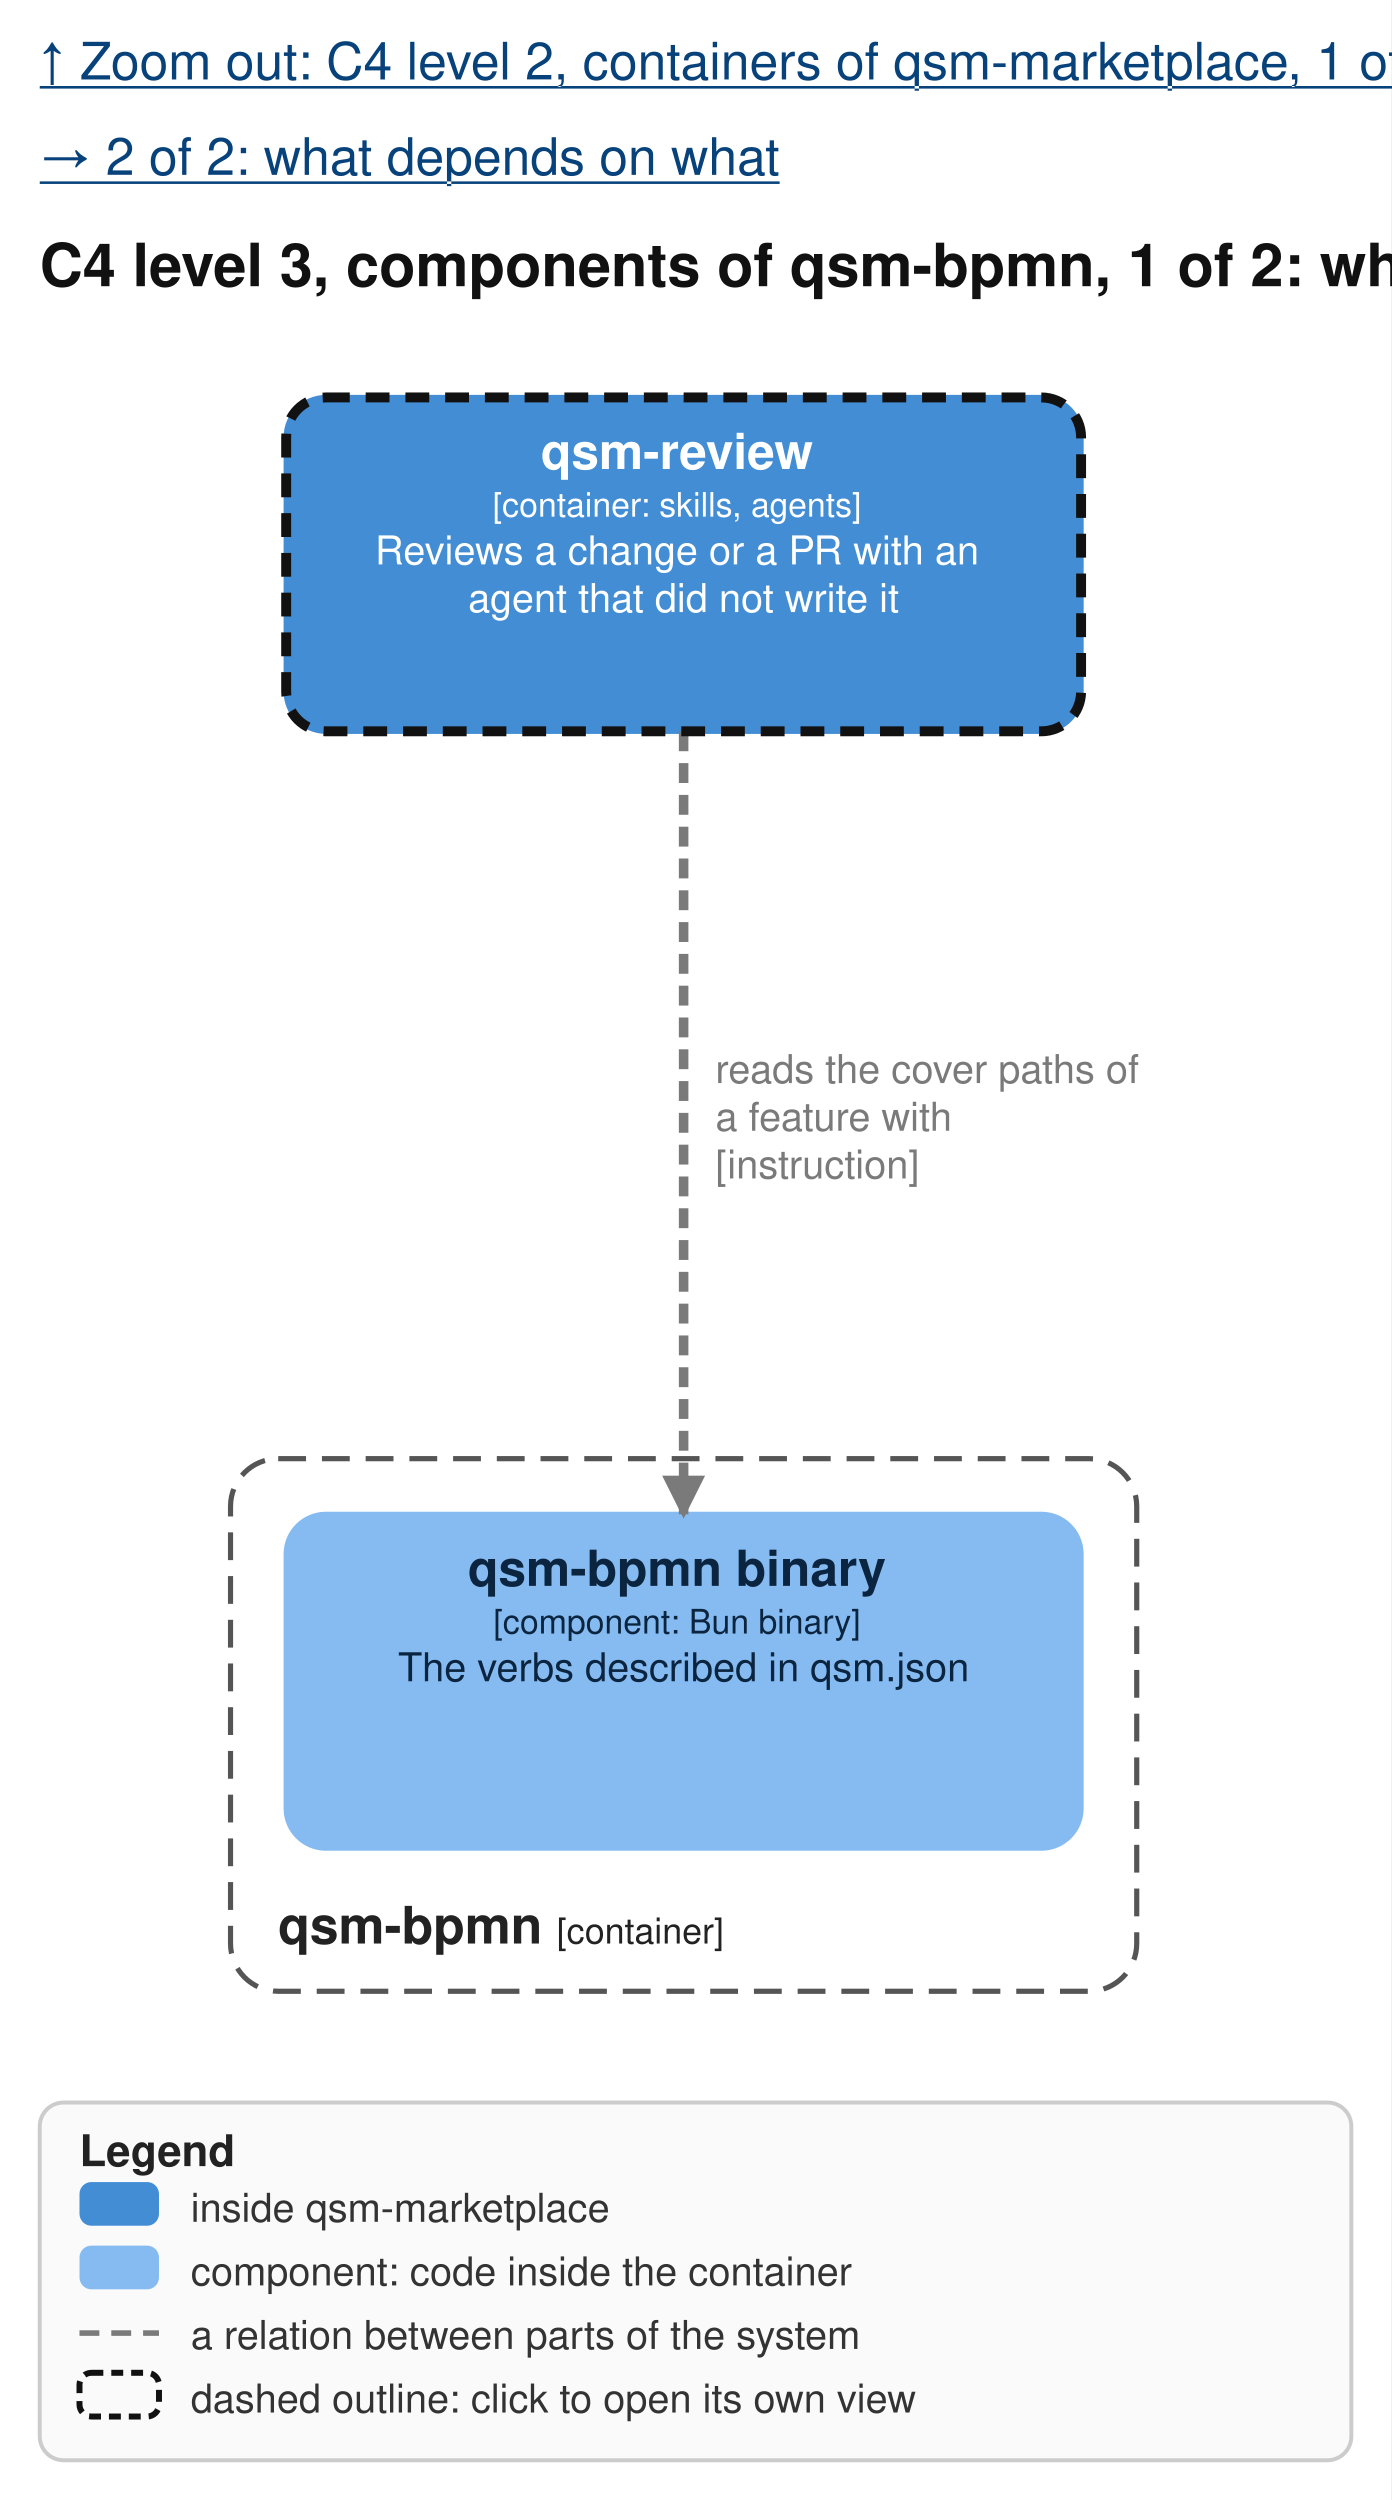
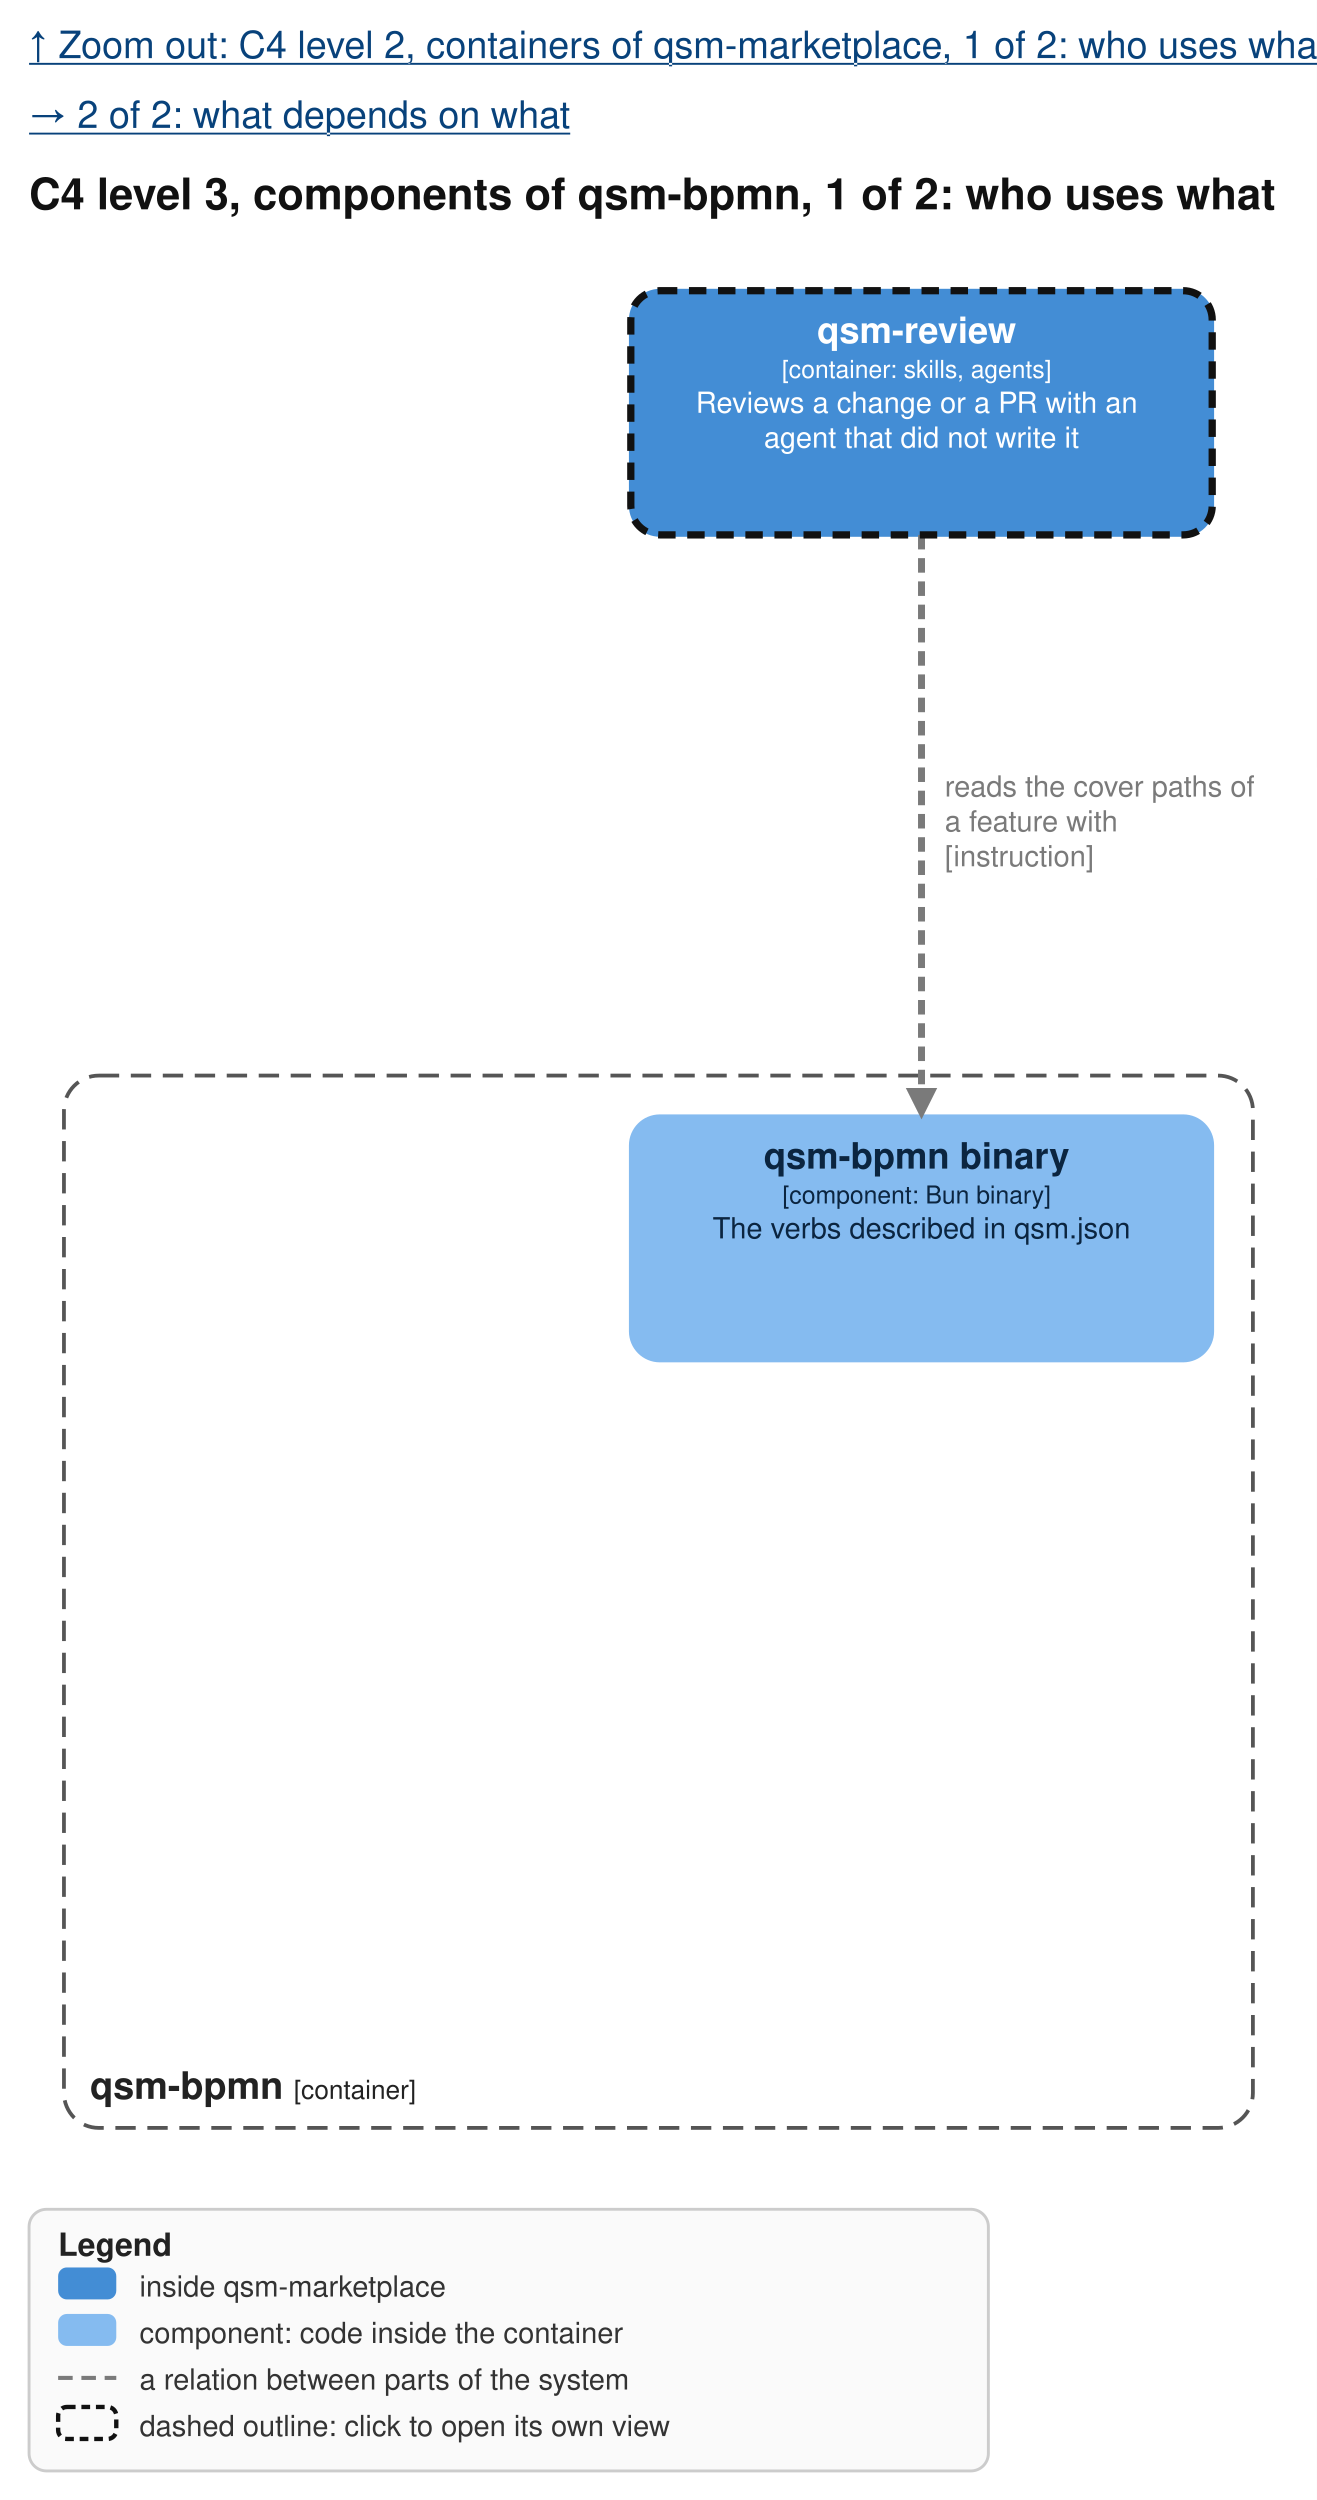
- <svg xmlns="http://www.w3.org/2000/svg" content="&lt;mxfile host=&quot;qsm-c4&quot;&gt;&lt;diagram name=&quot;components-bpmn-uses&quot; id=&quot;components-bpmn-uses&quot;&gt;&lt;mxGraphModel grid=&quot;1&quot; gridSize=&quot;10&quot; page=&quot;0&quot;&gt;&lt;root&gt;&lt;mxCell id=&quot;0&quot;/&gt;&lt;mxCell id=&quot;1&quot; parent=&quot;0&quot;/&gt;&lt;object id=&quot;c2&quot; label=&quot;&amp;lt;b&amp;gt;%c4Name%&amp;lt;/b&amp;gt;&amp;lt;div&amp;gt;[%c4Application%]&amp;lt;/div&amp;gt;&quot; placeholders=&quot;1&quot; c4Type=&quot;ContainerScopeBoundary&quot; c4Name=&quot;qsm-bpmn&quot; c4Application=&quot;Container&quot; c4Id=&quot;mp.bpmn&quot;&gt;&lt;mxCell style=&quot;rounded=1;fontSize=11;whiteSpace=wrap;html=1;dashed=1;arcSize=4;fillColor=none;strokeColor=#555555;fontColor=#222222;align=left;verticalAlign=bottom;spacing=10;dashPattern=8 4;metaEdit=1;connectable=0;&quot; vertex=&quot;1&quot; parent=&quot;1&quot;&gt;&lt;mxGeometry x=&quot;48&quot; y=&quot;279&quot; width=&quot;228&quot; height=&quot;134&quot; as=&quot;geometry&quot;/&gt;&lt;/mxCell&gt;&lt;/object&gt;&lt;object id=&quot;c3&quot; label=&quot;&amp;lt;b&amp;gt;%c4Name%&amp;lt;/b&amp;gt;&amp;lt;div&amp;gt;[%c4Type%%c4TechnologySep%%c4Technology%]&amp;lt;/div&amp;gt;&amp;lt;div style=&amp;quot;font-size:11px&amp;quot;&amp;gt;%c4Description%&amp;lt;/div&amp;gt;&quot; placeholders=&quot;1&quot; c4Type=&quot;Component&quot; c4Name=&quot;qsm-bpmn binary&quot; c4Technology=&quot;Bun binary&quot; c4TechnologySep=&quot;: &quot; c4Description=&quot;The verbs described in qsm.json&quot; c4Id=&quot;mp.bpmn.tool&quot; c4Tags=&quot;&quot; c4Path=&quot;plugins/qsm-bpmn/scripts/cli.ts&quot;&gt;&lt;mxCell style=&quot;rounded=1;whiteSpace=wrap;html=1;arcSize=10;fillColor=#85bbf0;strokeColor=#85bbf0;fontColor=#0b2540;metaEdit=1;resizable=1;&quot; vertex=&quot;1&quot; parent=&quot;1&quot;&gt;&lt;mxGeometry x=&quot;62&quot; y=&quot;293&quot; width=&quot;200&quot; height=&quot;84&quot; as=&quot;geometry&quot;/&gt;&lt;/mxCell&gt;&lt;/object&gt;&lt;object id=&quot;c4&quot; label=&quot;&amp;lt;b&amp;gt;%c4Name%&amp;lt;/b&amp;gt;&amp;lt;div&amp;gt;[%c4Type%%c4TechnologySep%%c4Technology%]&amp;lt;/div&amp;gt;&amp;lt;div style=&amp;quot;font-size:11px&amp;quot;&amp;gt;%c4Description%&amp;lt;/div&amp;gt;&quot; placeholders=&quot;1&quot; c4Type=&quot;Container&quot; c4Name=&quot;qsm-review&quot; c4Technology=&quot;skills, agents&quot; c4TechnologySep=&quot;: &quot; c4Description=&quot;Reviews a change or a PR with an agent that did not write it&quot; c4Id=&quot;mp.review&quot; c4Tags=&quot;&quot; c4Path=&quot;plugins/qsm-review&quot; c4Group=&quot;Features&quot;&gt;&lt;mxCell style=&quot;rounded=1;whiteSpace=wrap;html=1;arcSize=10;fillColor=#438dd5;strokeColor=#438dd5;fontColor=#ffffff;metaEdit=1;resizable=1;&quot; vertex=&quot;1&quot; parent=&quot;1&quot;&gt;&lt;mxGeometry x=&quot;62&quot; y=&quot;12&quot; width=&quot;200&quot; height=&quot;84&quot; as=&quot;geometry&quot;/&gt;&lt;/mxCell&gt;&lt;/object&gt;&lt;object id=&quot;c5&quot; label=&quot;%c4Description%&quot; placeholders=&quot;1&quot; c4Type=&quot;Relationship&quot; c4Description=&quot;reads the cover paths of a feature with [instruction]&quot;&gt;&lt;mxCell style=&quot;edgeStyle=orthogonalEdgeStyle;rounded=1;endArrow=blockThin;endFill=1;html=1;fontSize=10;strokeColor=#7a7a7a;fontColor=#7a7a7a;strokeWidth=2.4;dashed=1;metaEdit=1;&quot; edge=&quot;1&quot; parent=&quot;1&quot; source=&quot;c4&quot; target=&quot;c3&quot;&gt;&lt;mxGeometry relative=&quot;1&quot; as=&quot;geometry&quot;&gt;&lt;Array as=&quot;points&quot;&gt;&lt;/Array&gt;&lt;/mxGeometry&gt;&lt;/mxCell&gt;&lt;/object&gt;&lt;/root&gt;&lt;/mxGraphModel&gt;&lt;/diagram&gt;&lt;/mxfile&gt;" width="350" height="629" viewBox="-10 -88 350 629" font-family="Helvetica, Arial, sans-serif">
+ <svg xmlns="http://www.w3.org/2000/svg" content="&lt;mxfile host=&quot;qsm-c4&quot;&gt;&lt;diagram name=&quot;components-bpmn-uses&quot; id=&quot;components-bpmn-uses&quot;&gt;&lt;mxGraphModel grid=&quot;1&quot; gridSize=&quot;10&quot; page=&quot;0&quot;&gt;&lt;root&gt;&lt;mxCell id=&quot;0&quot;/&gt;&lt;mxCell id=&quot;1&quot; parent=&quot;0&quot;/&gt;&lt;object id=&quot;c2&quot; label=&quot;&amp;lt;b&amp;gt;%c4Name%&amp;lt;/b&amp;gt;&amp;lt;div&amp;gt;[%c4Application%]&amp;lt;/div&amp;gt;&quot; placeholders=&quot;1&quot; c4Type=&quot;ContainerScopeBoundary&quot; c4Name=&quot;qsm-bpmn&quot; c4Application=&quot;Container&quot; c4Id=&quot;mp.bpmn&quot;&gt;&lt;mxCell style=&quot;rounded=1;fontSize=11;whiteSpace=wrap;html=1;dashed=1;arcSize=4;fillColor=none;strokeColor=#555555;fontColor=#222222;align=left;verticalAlign=bottom;spacing=10;dashPattern=8 4;metaEdit=1;connectable=0;&quot; vertex=&quot;1&quot; parent=&quot;1&quot;&gt;&lt;mxGeometry x=&quot;12&quot; y=&quot;282&quot; width=&quot;409&quot; height=&quot;362&quot; as=&quot;geometry&quot;/&gt;&lt;/mxCell&gt;&lt;/object&gt;&lt;object id=&quot;c3&quot; label=&quot;&amp;lt;b&amp;gt;%c4Name%&amp;lt;/b&amp;gt;&amp;lt;div&amp;gt;[%c4Type%%c4TechnologySep%%c4Technology%]&amp;lt;/div&amp;gt;&amp;lt;div style=&amp;quot;font-size:11px&amp;quot;&amp;gt;%c4Description%&amp;lt;/div&amp;gt;&quot; placeholders=&quot;1&quot; c4Type=&quot;Component&quot; c4Name=&quot;qsm-bpmn binary&quot; c4Technology=&quot;Bun binary&quot; c4TechnologySep=&quot;: &quot; c4Description=&quot;The verbs described in qsm.json&quot; c4Id=&quot;mp.bpmn.tool&quot; c4Tags=&quot;&quot; c4Path=&quot;plugins/qsm-bpmn/scripts/cli.ts&quot;&gt;&lt;mxCell style=&quot;rounded=1;whiteSpace=wrap;html=1;arcSize=10;fillColor=#85bbf0;strokeColor=#85bbf0;fontColor=#0b2540;metaEdit=1;resizable=1;&quot; vertex=&quot;1&quot; parent=&quot;1&quot;&gt;&lt;mxGeometry x=&quot;207&quot; y=&quot;296&quot; width=&quot;200&quot; height=&quot;84&quot; as=&quot;geometry&quot;/&gt;&lt;/mxCell&gt;&lt;/object&gt;&lt;object id=&quot;c4&quot; label=&quot;&amp;lt;b&amp;gt;%c4Name%&amp;lt;/b&amp;gt;&amp;lt;div&amp;gt;[%c4Type%%c4TechnologySep%%c4Technology%]&amp;lt;/div&amp;gt;&amp;lt;div style=&amp;quot;font-size:11px&amp;quot;&amp;gt;%c4Description%&amp;lt;/div&amp;gt;&quot; placeholders=&quot;1&quot; c4Type=&quot;Container&quot; c4Name=&quot;qsm-review&quot; c4Technology=&quot;skills, agents&quot; c4TechnologySep=&quot;: &quot; c4Description=&quot;Reviews a change or a PR with an agent that did not write it&quot; c4Id=&quot;mp.review&quot; c4Tags=&quot;&quot; c4Path=&quot;plugins/qsm-review&quot; c4Group=&quot;Features&quot;&gt;&lt;mxCell style=&quot;rounded=1;whiteSpace=wrap;html=1;arcSize=10;fillColor=#438dd5;strokeColor=#438dd5;fontColor=#ffffff;metaEdit=1;resizable=1;&quot; vertex=&quot;1&quot; parent=&quot;1&quot;&gt;&lt;mxGeometry x=&quot;207&quot; y=&quot;12&quot; width=&quot;200&quot; height=&quot;84&quot; as=&quot;geometry&quot;/&gt;&lt;/mxCell&gt;&lt;/object&gt;&lt;object id=&quot;c5&quot; label=&quot;%c4Description%&quot; placeholders=&quot;1&quot; c4Type=&quot;Relationship&quot; c4Description=&quot;reads the cover paths of a feature with [instruction]&quot;&gt;&lt;mxCell style=&quot;edgeStyle=orthogonalEdgeStyle;rounded=1;endArrow=blockThin;endFill=1;html=1;fontSize=10;strokeColor=#7a7a7a;fontColor=#7a7a7a;strokeWidth=2.4;dashed=1;metaEdit=1;&quot; edge=&quot;1&quot; parent=&quot;1&quot; source=&quot;c4&quot; target=&quot;c3&quot;&gt;&lt;mxGeometry relative=&quot;1&quot; as=&quot;geometry&quot;&gt;&lt;Array as=&quot;points&quot;&gt;&lt;/Array&gt;&lt;/mxGeometry&gt;&lt;/mxCell&gt;&lt;/object&gt;&lt;/root&gt;&lt;/mxGraphModel&gt;&lt;/diagram&gt;&lt;/mxfile&gt;" width="453" height="860" viewBox="-10 -88 453 860" font-family="Helvetica, Arial, sans-serif">
  <defs>
    <marker id="a08427b" viewBox="0 0 10 10" refX="9" refY="5" markerWidth="4.5" markerHeight="4.5" orient="auto">
      <path d="M0,0L10,5L0,10z" fill="#08427b" />
    </marker>
    <marker id="a6b4fbb" viewBox="0 0 10 10" refX="9" refY="5" markerWidth="4.5" markerHeight="4.5" orient="auto">
      <path d="M0,0L10,5L0,10z" fill="#6b4fbb" />
    </marker>
    <marker id="ac2410c" viewBox="0 0 10 10" refX="9" refY="5" markerWidth="4.5" markerHeight="4.5" orient="auto">
      <path d="M0,0L10,5L0,10z" fill="#c2410c" />
    </marker>
    <marker id="a15803d" viewBox="0 0 10 10" refX="9" refY="5" markerWidth="4.5" markerHeight="4.5" orient="auto">
      <path d="M0,0L10,5L0,10z" fill="#15803d" />
    </marker>
    <marker id="a0f766e" viewBox="0 0 10 10" refX="9" refY="5" markerWidth="4.5" markerHeight="4.5" orient="auto">
      <path d="M0,0L10,5L0,10z" fill="#0f766e" />
    </marker>
    <marker id="ab91c1c" viewBox="0 0 10 10" refX="9" refY="5" markerWidth="4.5" markerHeight="4.5" orient="auto">
      <path d="M0,0L10,5L0,10z" fill="#b91c1c" />
    </marker>
    <marker id="a7a7a7a" viewBox="0 0 10 10" refX="9" refY="5" markerWidth="4.5" markerHeight="4.5" orient="auto">
      <path d="M0,0L10,5L0,10z" fill="#7a7a7a" />
    </marker>
  </defs>
-   <rect x="-10" y="-88" width="350" height="629" fill="#ffffff" />
+   <rect x="-10" y="-88" width="453" height="860" fill="#ffffff" />
  <text x="0" y="-16" font-size="15" font-weight="bold" fill="#111111">C4 level 3, components of qsm-bpmn, 1 of 2: who uses what</text>
-   <rect x="48" y="279" width="228" height="134" rx="12" fill="none" stroke="#555555" stroke-width="1.3" stroke-dasharray="7 4" />
-   <rect x="62" y="293" width="200" height="84" rx="10" fill="#85bbf0" stroke="#85bbf0" stroke-width="1.3" />
-   <text x="162" y="311" text-anchor="middle" fill="#0b2540">
+   <rect x="12" y="282" width="409" height="362" rx="12" fill="none" stroke="#555555" stroke-width="1.3" stroke-dasharray="7 4" />
+   <rect x="207" y="296" width="200" height="84" rx="10" fill="#85bbf0" stroke="#85bbf0" stroke-width="1.3" />
+   <text x="307" y="314" text-anchor="middle" fill="#0b2540">
    <tspan font-size="12.5" font-weight="bold">qsm-bpmn binary</tspan>
-     <tspan x="162" dy="12" font-size="8.5">[component: Bun binary]</tspan>
-     <tspan x="162" dy="12" font-size="10">The verbs described in qsm.json</tspan>
+     <tspan x="307" dy="12" font-size="8.5">[component: Bun binary]</tspan>
+     <tspan x="307" dy="12" font-size="10">The verbs described in qsm.json</tspan>
  </text>
-   <rect x="62" y="12" width="200" height="84" rx="10" fill="#438dd5" stroke="#438dd5" stroke-width="1.3" />
-   <text x="162" y="30" text-anchor="middle" fill="#ffffff">
+   <rect x="207" y="12" width="200" height="84" rx="10" fill="#438dd5" stroke="#438dd5" stroke-width="1.3" />
+   <text x="307" y="30" text-anchor="middle" fill="#ffffff">
    <tspan font-size="12.5" font-weight="bold">qsm-review</tspan>
-     <tspan x="162" dy="12" font-size="8.5">[container: skills, agents]</tspan>
-     <tspan x="162" dy="12" font-size="10">Reviews a change or a PR with an</tspan>
-     <tspan x="162" dy="12" font-size="10">agent that did not write it</tspan>
+     <tspan x="307" dy="12" font-size="8.5">[container: skills, agents]</tspan>
+     <tspan x="307" dy="12" font-size="10">Reviews a change or a PR with an</tspan>
+     <tspan x="307" dy="12" font-size="10">agent that did not write it</tspan>
  </text>
-   <polyline points="162,96 162,293" fill="none" stroke="#7a7a7a" stroke-width="2.4" stroke-dasharray="5 3" marker-end="url(#a7a7a7a)" />
-   <rect x="56" y="386" width="176" height="20" fill="#ffffff" />
-   <text x="60" y="401" font-size="13" font-weight="bold" fill="#222222">qsm-bpmn <tspan font-size="9" font-weight="normal">[container]</tspan>
+   <polyline points="307,96 307,296" fill="none" stroke="#7a7a7a" stroke-width="2.4" stroke-dasharray="5 3" marker-end="url(#a7a7a7a)" />
+   <rect x="17" y="619" width="176" height="20" fill="#ffffff" />
+   <text x="21" y="634" font-size="13" font-weight="bold" fill="#222222">qsm-bpmn <tspan font-size="9" font-weight="normal">[container]</tspan>
  </text>
-   <rect x="167" y="174.5" width="147.6" height="38" rx="2" fill="#ffffff" />
-   <text x="170" y="184.5" font-size="10" fill="#7a7a7a">
-     <tspan x="170" dy="0">reads the cover paths of</tspan>
-     <tspan x="170" dy="12">a feature with</tspan>
-     <tspan x="170" dy="12">[instruction]</tspan>
+   <rect x="312" y="176" width="147.6" height="38" rx="2" fill="#ffffff" />
+   <text x="315" y="186" font-size="10" fill="#7a7a7a">
+     <tspan x="315" dy="0">reads the cover paths of</tspan>
+     <tspan x="315" dy="12">a feature with</tspan>
+     <tspan x="315" dy="12">[instruction]</tspan>
  </text>
-   <rect x="0" y="441" width="330" height="90" rx="6" fill="#fafafa" stroke="#cccccc" />
-   <text x="10" y="457" font-size="11" font-weight="bold" fill="#222222">Legend</text>
-   <rect x="10" y="461" width="20" height="11" rx="3" fill="#438dd5" />
-   <text x="38" y="471" font-size="10" fill="#333333">inside qsm-marketplace</text>
-   <rect x="10" y="477" width="20" height="11" rx="3" fill="#85bbf0" />
-   <text x="38" y="487" font-size="10" fill="#333333">component: code inside the container</text>
-   <line x1="10" y1="499" x2="30" y2="499" stroke="#7a7a7a" stroke-width="1.4" stroke-dasharray="5 3" />
-   <text x="38" y="503" font-size="10" fill="#333333">a relation between parts of the system</text>
-   <rect x="10" y="509" width="20" height="11" rx="3" fill="none" stroke="#111111" stroke-width="1.5" stroke-dasharray="3 2" />
-   <text x="38" y="519" font-size="10" fill="#333333">dashed outline: click to open its own view</text>
+   <rect x="0" y="672" width="330" height="90" rx="6" fill="#fafafa" stroke="#cccccc" />
+   <text x="10" y="688" font-size="11" font-weight="bold" fill="#222222">Legend</text>
+   <rect x="10" y="692" width="20" height="11" rx="3" fill="#438dd5" />
+   <text x="38" y="702" font-size="10" fill="#333333">inside qsm-marketplace</text>
+   <rect x="10" y="708" width="20" height="11" rx="3" fill="#85bbf0" />
+   <text x="38" y="718" font-size="10" fill="#333333">component: code inside the container</text>
+   <line x1="10" y1="730" x2="30" y2="730" stroke="#7a7a7a" stroke-width="1.4" stroke-dasharray="5 3" />
+   <text x="38" y="734" font-size="10" fill="#333333">a relation between parts of the system</text>
+   <rect x="10" y="740" width="20" height="11" rx="3" fill="none" stroke="#111111" stroke-width="1.5" stroke-dasharray="3 2" />
+   <text x="38" y="750" font-size="10" fill="#333333">dashed outline: click to open its own view</text>
  <g class="zoom-links">
    <a href="marketplace.components-review.drawio.svg">
-       <rect x="62" y="12" width="200" height="84" rx="10" fill="#ffffff" fill-opacity="0" stroke="#111111" stroke-width="2.5" stroke-dasharray="6 4" style="cursor: pointer" />
+       <rect x="207" y="12" width="200" height="84" rx="10" fill="#ffffff" fill-opacity="0" stroke="#111111" stroke-width="2.5" stroke-dasharray="6 4" style="cursor: pointer" />
    </a>
    <a href="marketplace.containers-uses.drawio.svg">
      <text x="0" y="-68" font-size="13" fill="#08427b" text-decoration="underline">↑ Zoom out: C4 level 2, containers of qsm-marketplace, 1 of 2: who uses what</text>
    </a>
    <a href="marketplace.components-bpmn-depends.drawio.svg">
      <text x="0" y="-44" font-size="13" fill="#08427b" text-decoration="underline">→ 2 of 2: what depends on what</text>
    </a>
  </g>
</svg>
